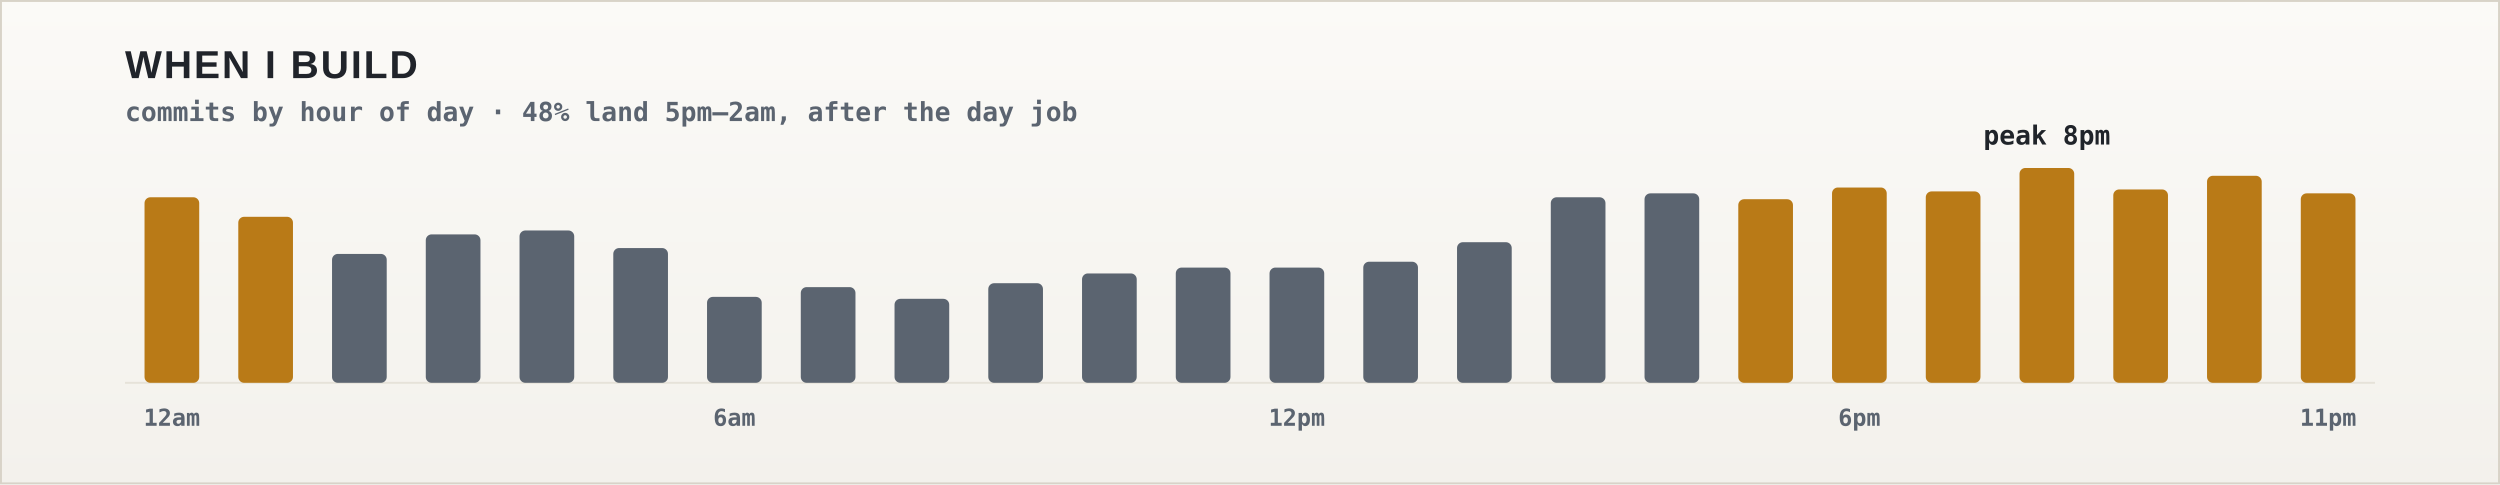
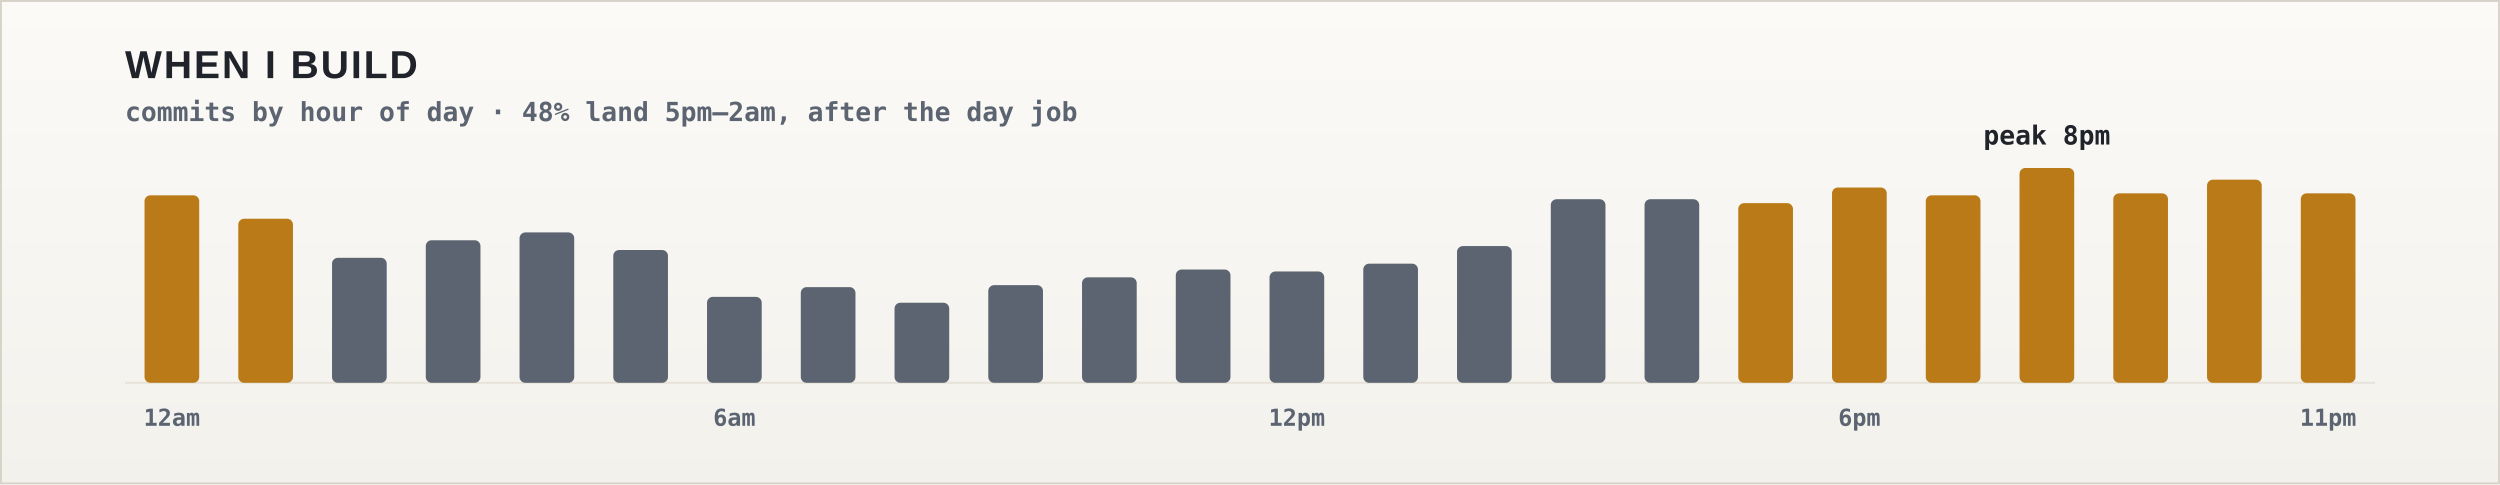
<svg xmlns="http://www.w3.org/2000/svg" width="1280" height="248" viewBox="0 0 1280 248" role="img" aria-label="Commits by hour of day: 48 percent land between 5pm and 2am, peaking at 20:00">
  <defs>
    <linearGradient id="g" x1="0" y1="0" x2="0" y2="1">
      <stop offset="0" stop-color="#fbfaf7" />
      <stop offset="1" stop-color="#f3f1ec" />
    </linearGradient>
  </defs>
  <rect width="1280" height="248" fill="url(#g)" />
  <rect x="0.5" y="0.5" width="1279" height="247" fill="none" stroke="#d8d3c8" />
  <text x="64" y="40" font-family="Avenir Next, Helvetica Neue, Arial, sans-serif" font-size="20" font-weight="700" letter-spacing="1" fill="#20242a">WHEN I BUILD</text>
  <text x="64" y="62" font-family="SF Mono, Menlo, Consolas, monospace" font-size="13.5" font-weight="600" fill="#5b6470">commits by hour of day · 48% land 5pm–2am, after the day job</text>
  <line x1="64" y1="196" x2="1216" y2="196" stroke="#e6e2d9" />
-   <rect x="74" y="101" width="28" height="95" rx="3" fill="#b97a17" />
-   <rect x="122" y="111" width="28" height="85" rx="3" fill="#b97a17" />
-   <rect x="170" y="130" width="28" height="66" rx="3" fill="#5b6470" />
-   <rect x="218" y="120" width="28" height="76" rx="3" fill="#5b6470" />
-   <rect x="266" y="118" width="28" height="78" rx="3" fill="#5b6470" />
-   <rect x="314" y="127" width="28" height="69" rx="3" fill="#5b6470" />
+   <rect x="74" y="100" width="28" height="96" rx="3" fill="#b97a17" />
+   <rect x="122" y="112" width="28" height="84" rx="3" fill="#b97a17" />
+   <rect x="170" y="132" width="28" height="64" rx="3" fill="#5b6470" />
+   <rect x="218" y="123" width="28" height="73" rx="3" fill="#5b6470" />
+   <rect x="266" y="119" width="28" height="77" rx="3" fill="#5b6470" />
+   <rect x="314" y="128" width="28" height="68" rx="3" fill="#5b6470" />
  <rect x="362" y="152" width="28" height="44" rx="3" fill="#5b6470" />
  <rect x="410" y="147" width="28" height="49" rx="3" fill="#5b6470" />
-   <rect x="458" y="153" width="28" height="43" rx="3" fill="#5b6470" />
-   <rect x="506" y="145" width="28" height="51" rx="3" fill="#5b6470" />
-   <rect x="554" y="140" width="28" height="56" rx="3" fill="#5b6470" />
-   <rect x="602" y="137" width="28" height="59" rx="3" fill="#5b6470" />
-   <rect x="650" y="137" width="28" height="59" rx="3" fill="#5b6470" />
-   <rect x="698" y="134" width="28" height="62" rx="3" fill="#5b6470" />
-   <rect x="746" y="124" width="28" height="72" rx="3" fill="#5b6470" />
-   <rect x="794" y="101" width="28" height="95" rx="3" fill="#5b6470" />
-   <rect x="842" y="99" width="28" height="97" rx="3" fill="#5b6470" />
-   <rect x="890" y="102" width="28" height="94" rx="3" fill="#b97a17" />
+   <rect x="458" y="155" width="28" height="41" rx="3" fill="#5b6470" />
+   <rect x="506" y="146" width="28" height="50" rx="3" fill="#5b6470" />
+   <rect x="554" y="142" width="28" height="54" rx="3" fill="#5b6470" />
+   <rect x="602" y="138" width="28" height="58" rx="3" fill="#5b6470" />
+   <rect x="650" y="139" width="28" height="57" rx="3" fill="#5b6470" />
+   <rect x="698" y="135" width="28" height="61" rx="3" fill="#5b6470" />
+   <rect x="746" y="126" width="28" height="70" rx="3" fill="#5b6470" />
+   <rect x="794" y="102" width="28" height="94" rx="3" fill="#5b6470" />
+   <rect x="842" y="102" width="28" height="94" rx="3" fill="#5b6470" />
+   <rect x="890" y="104" width="28" height="92" rx="3" fill="#b97a17" />
  <rect x="938" y="96" width="28" height="100" rx="3" fill="#b97a17" />
-   <rect x="986" y="98" width="28" height="98" rx="3" fill="#b97a17" />
+   <rect x="986" y="100" width="28" height="96" rx="3" fill="#b97a17" />
  <rect x="1034" y="86" width="28" height="110" rx="3" fill="#b97a17" />
-   <rect x="1082" y="97" width="28" height="99" rx="3" fill="#b97a17" />
-   <rect x="1130" y="90" width="28" height="106" rx="3" fill="#b97a17" />
+   <rect x="1082" y="99" width="28" height="97" rx="3" fill="#b97a17" />
+   <rect x="1130" y="92" width="28" height="104" rx="3" fill="#b97a17" />
  <rect x="1178" y="99" width="28" height="97" rx="3" fill="#b97a17" />
  <text x="88" y="218" font-family="SF Mono, Menlo, Consolas, monospace" font-size="12" font-weight="600" fill="#5b6470" text-anchor="middle">12am</text>
  <text x="376" y="218" font-family="SF Mono, Menlo, Consolas, monospace" font-size="12" font-weight="600" fill="#5b6470" text-anchor="middle">6am</text>
  <text x="664" y="218" font-family="SF Mono, Menlo, Consolas, monospace" font-size="12" font-weight="600" fill="#5b6470" text-anchor="middle">12pm</text>
  <text x="952" y="218" font-family="SF Mono, Menlo, Consolas, monospace" font-size="12" font-weight="600" fill="#5b6470" text-anchor="middle">6pm</text>
  <text x="1192" y="218" font-family="SF Mono, Menlo, Consolas, monospace" font-size="12" font-weight="600" fill="#5b6470" text-anchor="middle">11pm</text>
  <text x="1048" y="74" font-family="SF Mono, Menlo, Consolas, monospace" font-size="13.5" font-weight="700" fill="#20242a" text-anchor="middle">peak 8pm</text>
</svg>
